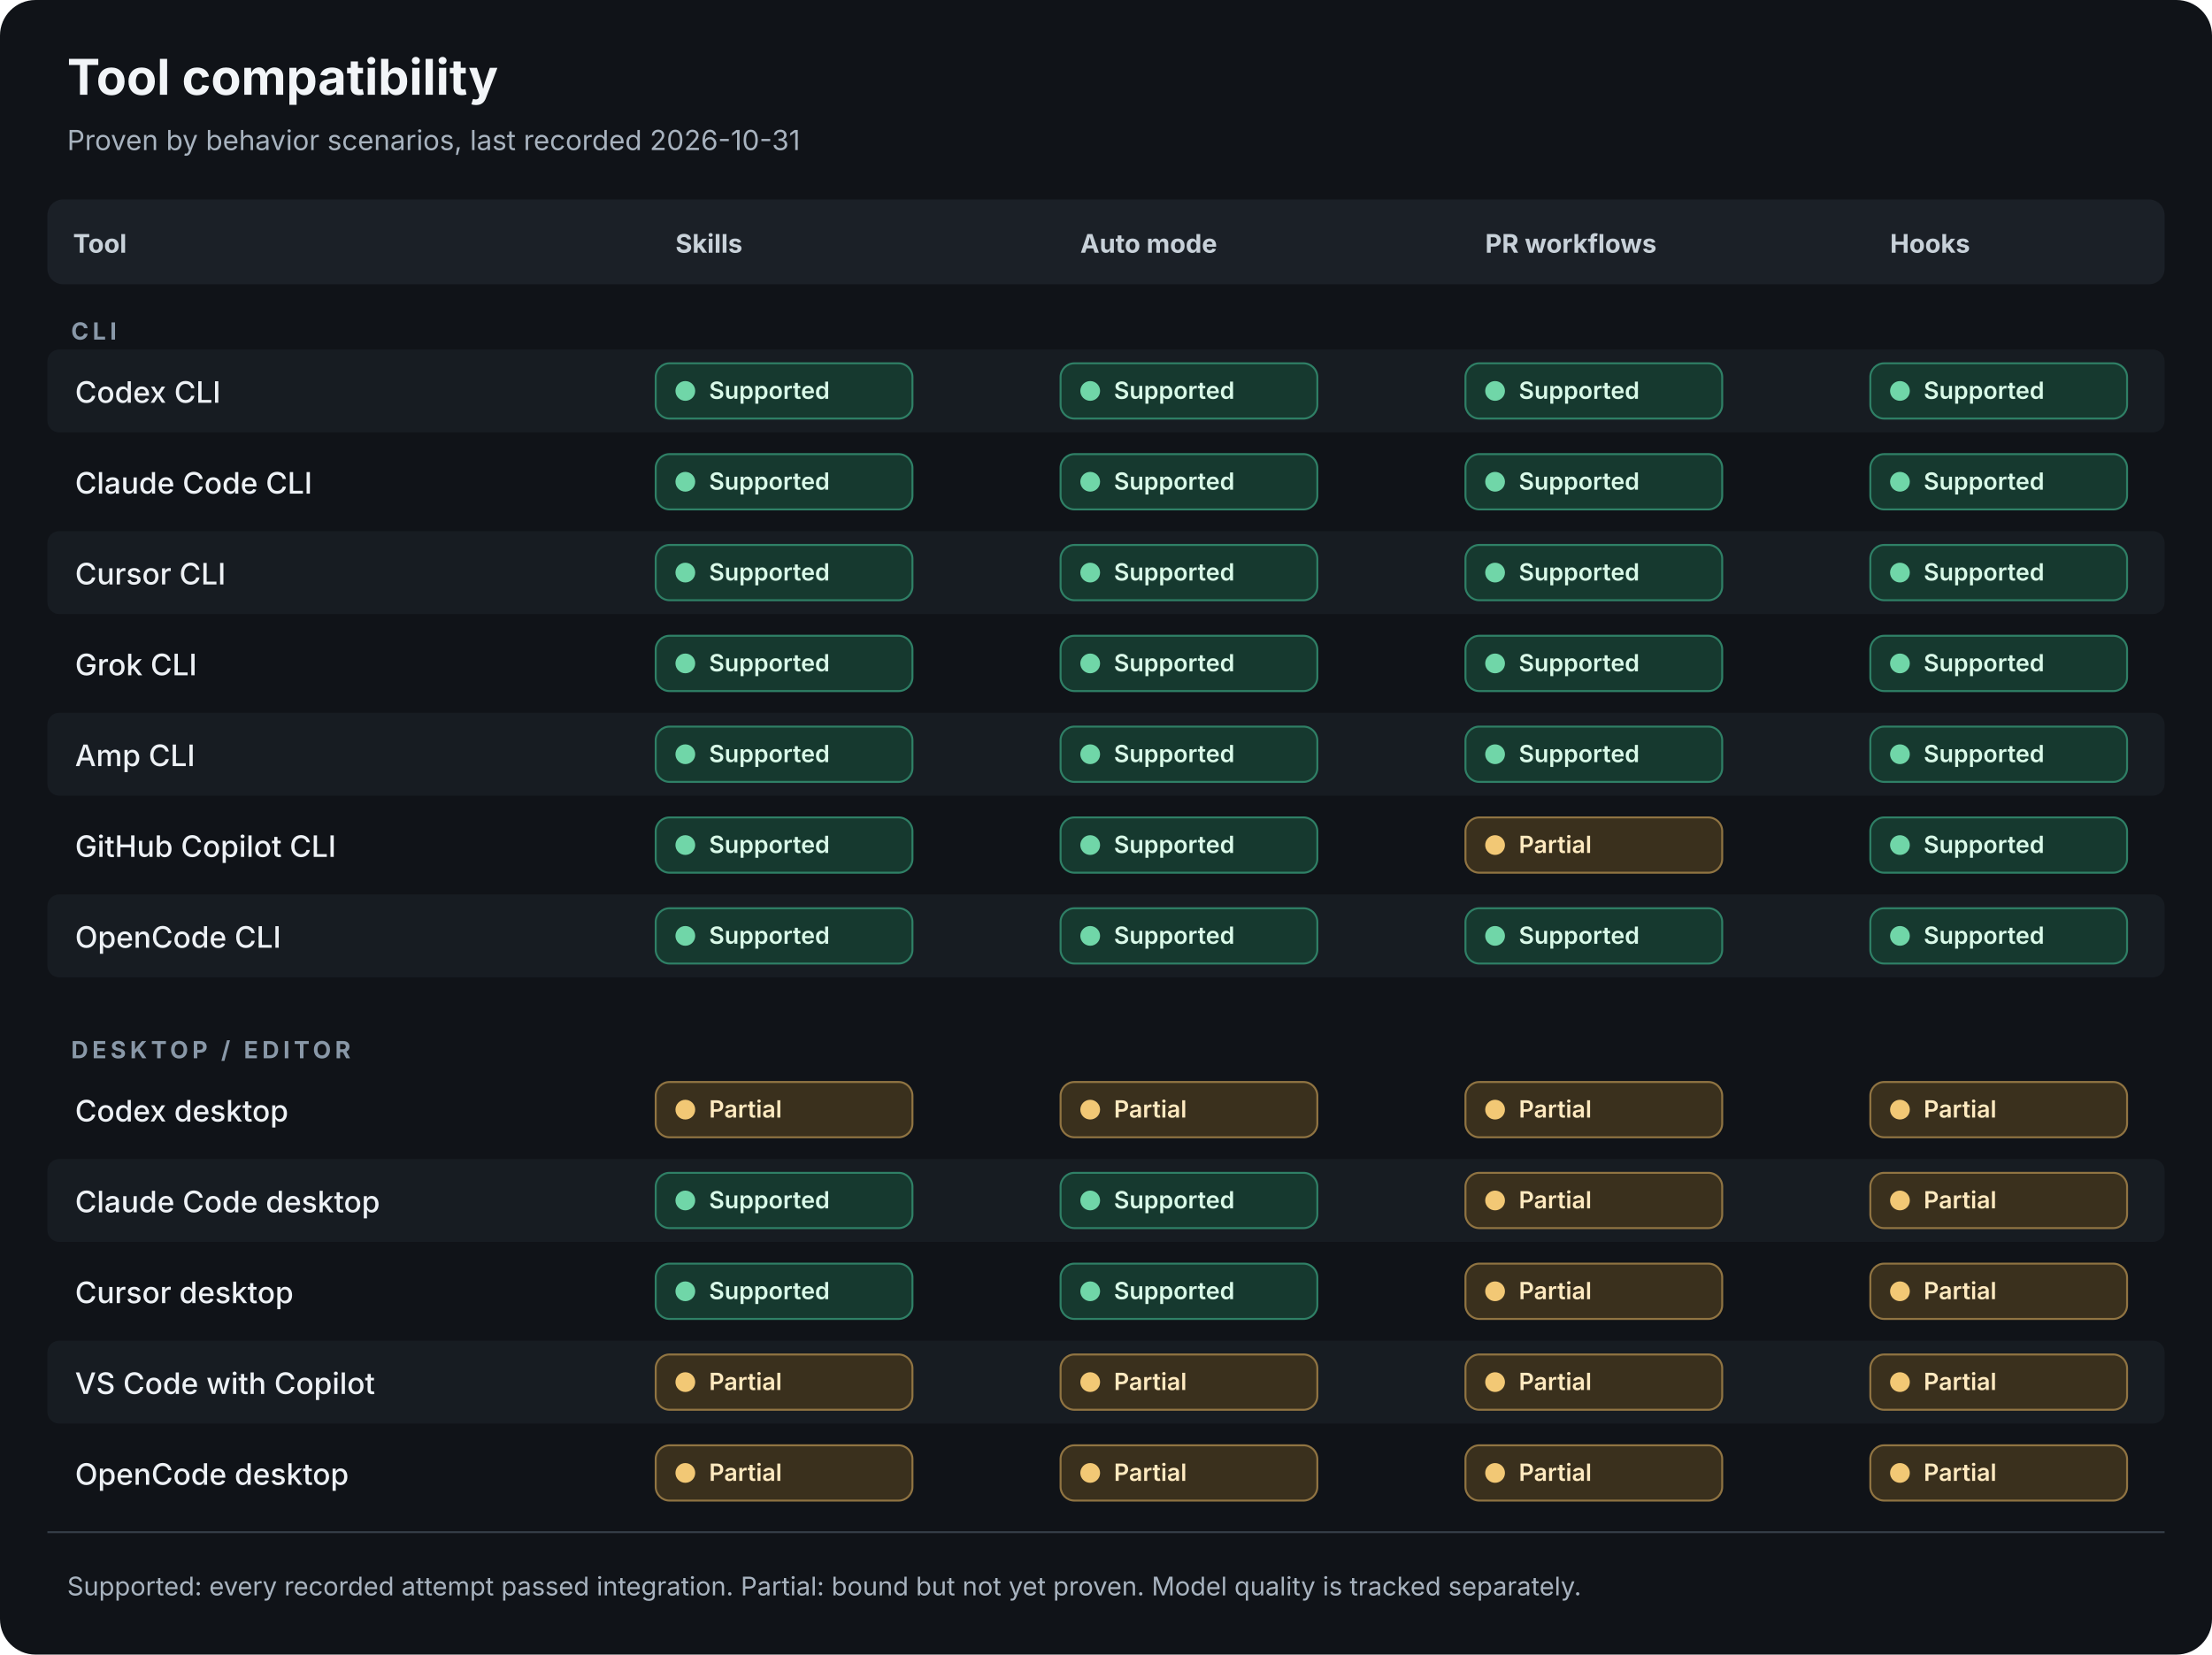
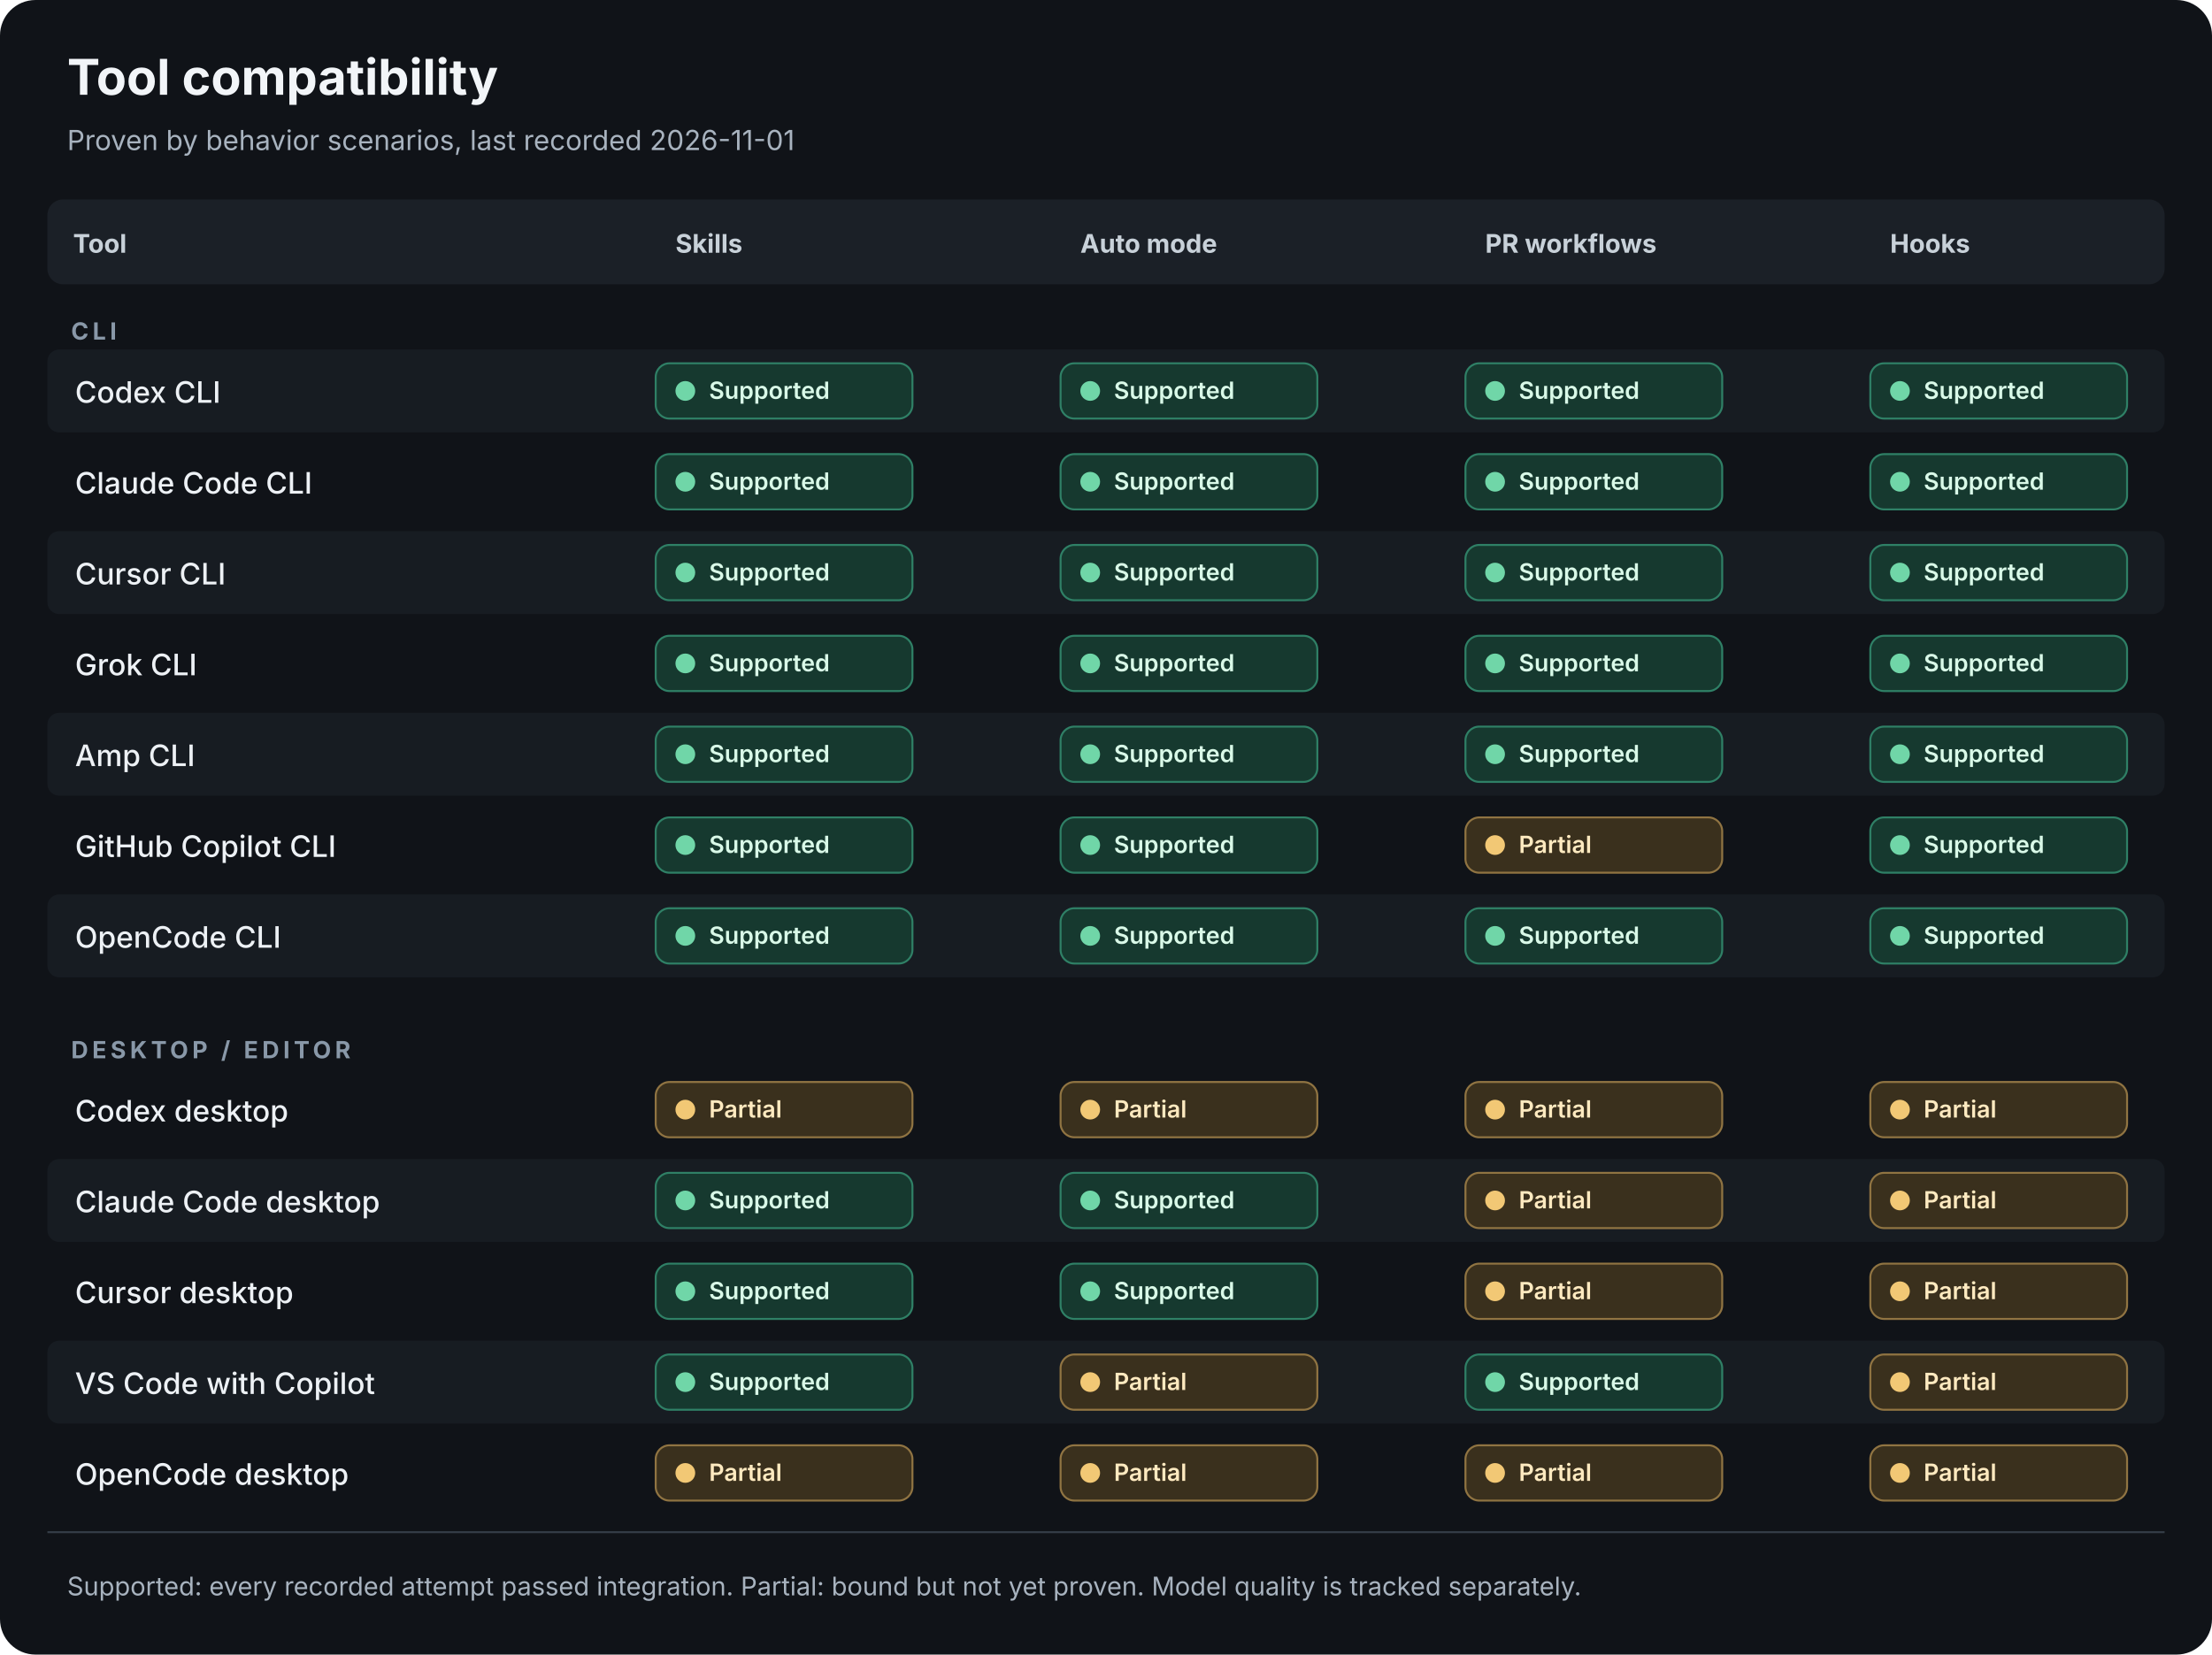
<svg xmlns="http://www.w3.org/2000/svg" viewBox="0 0 1120 838" role="img" aria-labelledby="title description">
  <defs>
    <g id="supported">
      <rect width="130" height="28" rx="7" fill="#16392f" stroke="#2f8066" />
      <circle cx="15" cy="14" r="5" fill="#70d6a8" />
      <text x="27" y="18" fill="#d9f9e8" font-size="12" font-weight="600">Supported</text>
    </g>
    <g id="partial">
      <rect width="130" height="28" rx="7" fill="#3a301d" stroke="#907442" />
      <circle cx="15" cy="14" r="5" fill="#f2c875" />
      <text x="27" y="18" fill="#ffeac0" font-size="12" font-weight="600">Partial</text>
    </g>
    <g id="unsupported">
      <rect width="130" height="28" rx="7" fill="#292d34" stroke="#555d67" />
      <circle cx="15" cy="14" r="5" fill="#9da7b3" />
      <text x="27" y="18" fill="#d1d7df" font-size="12" font-weight="600">Not supported</text>
    </g>
  </defs>
  <rect width="1120" height="838" rx="18" fill="#101318" />
  <g font-family="Inter, ui-sans-serif, system-ui, sans-serif">
    <text x="34" y="48" fill="#f2f5f8" font-size="25" font-weight="700">Tool compatibility</text>
-     <text x="34" y="76" fill="#a8b3bf" font-size="14">Proven by behavior scenarios, last recorded 2026-10-31</text>
+     <text x="34" y="76" fill="#a8b3bf" font-size="14">Proven by behavior scenarios, last recorded 2026-11-01</text>
    <rect x="24" y="101" width="1072" height="43" rx="8" fill="#1b2027" />
    <g fill="#c8d1d9" font-size="13" font-weight="700">
      <text x="37" y="128">Tool</text>
      <text x="342" y="128">Skills</text>
      <text x="547" y="128">Auto mode</text>
      <text x="752" y="128">PR workflows</text>
      <text x="957" y="128">Hooks</text>
    </g>
    <text x="36" y="172" fill="#8998a8" font-size="12" font-weight="700" letter-spacing="2">CLI</text>
    <g>
      <rect x="24" y="177" width="1072" height="42" rx="6" fill="#171c22" />
      <text x="38" y="204" fill="#edf1f5" font-size="15" font-weight="550">Codex CLI</text>
      <use href="#supported" x="332" y="184" />
      <use href="#supported" x="537" y="184" />
      <use href="#supported" x="742" y="184" />
      <use href="#supported" x="947" y="184" />
    </g>
    <g>
      <rect x="24" y="223" width="1072" height="42" rx="6" fill="#101318" />
      <text x="38" y="250" fill="#edf1f5" font-size="15" font-weight="550">Claude Code CLI</text>
      <use href="#supported" x="332" y="230" />
      <use href="#supported" x="537" y="230" />
      <use href="#supported" x="742" y="230" />
      <use href="#supported" x="947" y="230" />
    </g>
    <g>
      <rect x="24" y="269" width="1072" height="42" rx="6" fill="#171c22" />
      <text x="38" y="296" fill="#edf1f5" font-size="15" font-weight="550">Cursor CLI</text>
      <use href="#supported" x="332" y="276" />
      <use href="#supported" x="537" y="276" />
      <use href="#supported" x="742" y="276" />
      <use href="#supported" x="947" y="276" />
    </g>
    <g>
      <rect x="24" y="315" width="1072" height="42" rx="6" fill="#101318" />
      <text x="38" y="342" fill="#edf1f5" font-size="15" font-weight="550">Grok CLI</text>
      <use href="#supported" x="332" y="322" />
      <use href="#supported" x="537" y="322" />
      <use href="#supported" x="742" y="322" />
      <use href="#supported" x="947" y="322" />
    </g>
    <g>
      <rect x="24" y="361" width="1072" height="42" rx="6" fill="#171c22" />
      <text x="38" y="388" fill="#edf1f5" font-size="15" font-weight="550">Amp CLI</text>
      <use href="#supported" x="332" y="368" />
      <use href="#supported" x="537" y="368" />
      <use href="#supported" x="742" y="368" />
      <use href="#supported" x="947" y="368" />
    </g>
    <g>
      <rect x="24" y="407" width="1072" height="42" rx="6" fill="#101318" />
      <text x="38" y="434" fill="#edf1f5" font-size="15" font-weight="550">GitHub Copilot CLI</text>
      <use href="#supported" x="332" y="414" />
      <use href="#supported" x="537" y="414" />
      <use href="#partial" x="742" y="414" />
      <use href="#supported" x="947" y="414" />
    </g>
    <g>
      <rect x="24" y="453" width="1072" height="42" rx="6" fill="#171c22" />
      <text x="38" y="480" fill="#edf1f5" font-size="15" font-weight="550">OpenCode CLI</text>
      <use href="#supported" x="332" y="460" />
      <use href="#supported" x="537" y="460" />
      <use href="#supported" x="742" y="460" />
      <use href="#supported" x="947" y="460" />
    </g>
    <text x="36" y="536" fill="#8998a8" font-size="12" font-weight="700" letter-spacing="2">DESKTOP / EDITOR</text>
    <g>
      <rect x="24" y="541" width="1072" height="42" rx="6" fill="#101318" />
      <text x="38" y="568" fill="#edf1f5" font-size="15" font-weight="550">Codex desktop</text>
      <use href="#partial" x="332" y="548" />
      <use href="#partial" x="537" y="548" />
      <use href="#partial" x="742" y="548" />
      <use href="#partial" x="947" y="548" />
    </g>
    <g>
      <rect x="24" y="587" width="1072" height="42" rx="6" fill="#171c22" />
      <text x="38" y="614" fill="#edf1f5" font-size="15" font-weight="550">Claude Code desktop</text>
      <use href="#supported" x="332" y="594" />
      <use href="#supported" x="537" y="594" />
      <use href="#partial" x="742" y="594" />
      <use href="#partial" x="947" y="594" />
    </g>
    <g>
      <rect x="24" y="633" width="1072" height="42" rx="6" fill="#101318" />
      <text x="38" y="660" fill="#edf1f5" font-size="15" font-weight="550">Cursor desktop</text>
      <use href="#supported" x="332" y="640" />
      <use href="#supported" x="537" y="640" />
      <use href="#partial" x="742" y="640" />
      <use href="#partial" x="947" y="640" />
    </g>
    <g>
      <rect x="24" y="679" width="1072" height="42" rx="6" fill="#171c22" />
      <text x="38" y="706" fill="#edf1f5" font-size="15" font-weight="550">VS Code with Copilot</text>
-       <use href="#partial" x="332" y="686" />
+       <use href="#supported" x="332" y="686" />
      <use href="#partial" x="537" y="686" />
-       <use href="#partial" x="742" y="686" />
+       <use href="#supported" x="742" y="686" />
      <use href="#partial" x="947" y="686" />
    </g>
    <g>
      <rect x="24" y="725" width="1072" height="42" rx="6" fill="#101318" />
      <text x="38" y="752" fill="#edf1f5" font-size="15" font-weight="550">OpenCode desktop</text>
      <use href="#partial" x="332" y="732" />
      <use href="#partial" x="537" y="732" />
      <use href="#partial" x="742" y="732" />
      <use href="#partial" x="947" y="732" />
    </g>
    <line x1="24" y1="776" x2="1096" y2="776" stroke="#343c46" />
    <text x="34" y="808" fill="#a8b3bf" font-size="13">Supported: every recorded attempt passed integration. Partial: bound but not yet proven. Model quality is tracked separately.</text>
  </g>
</svg>
